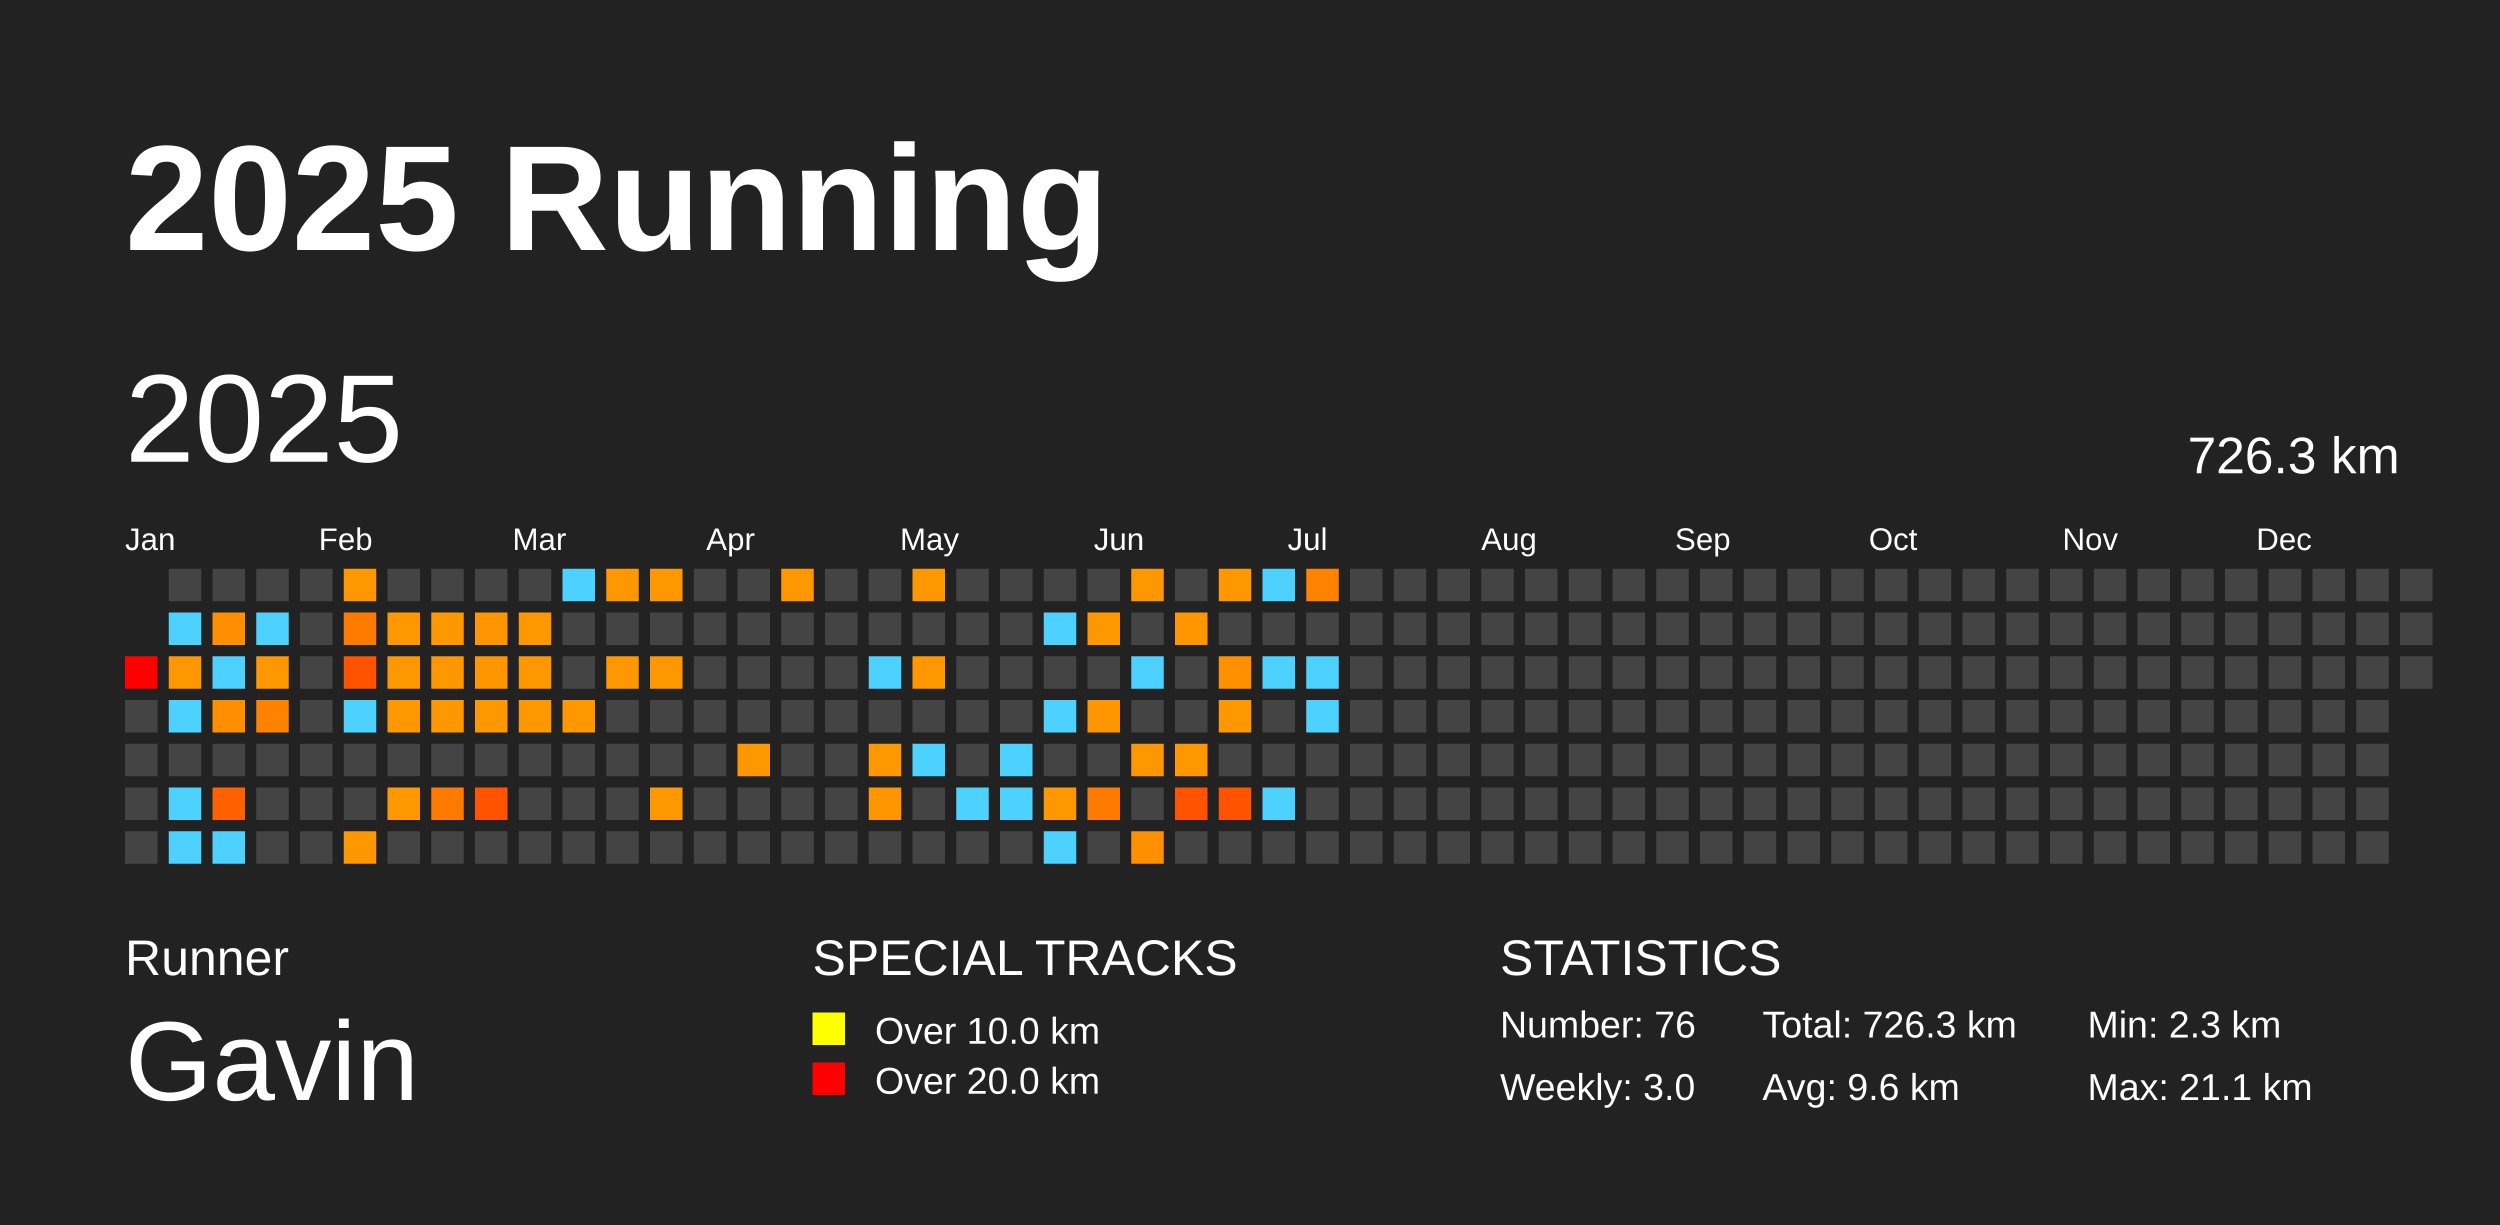
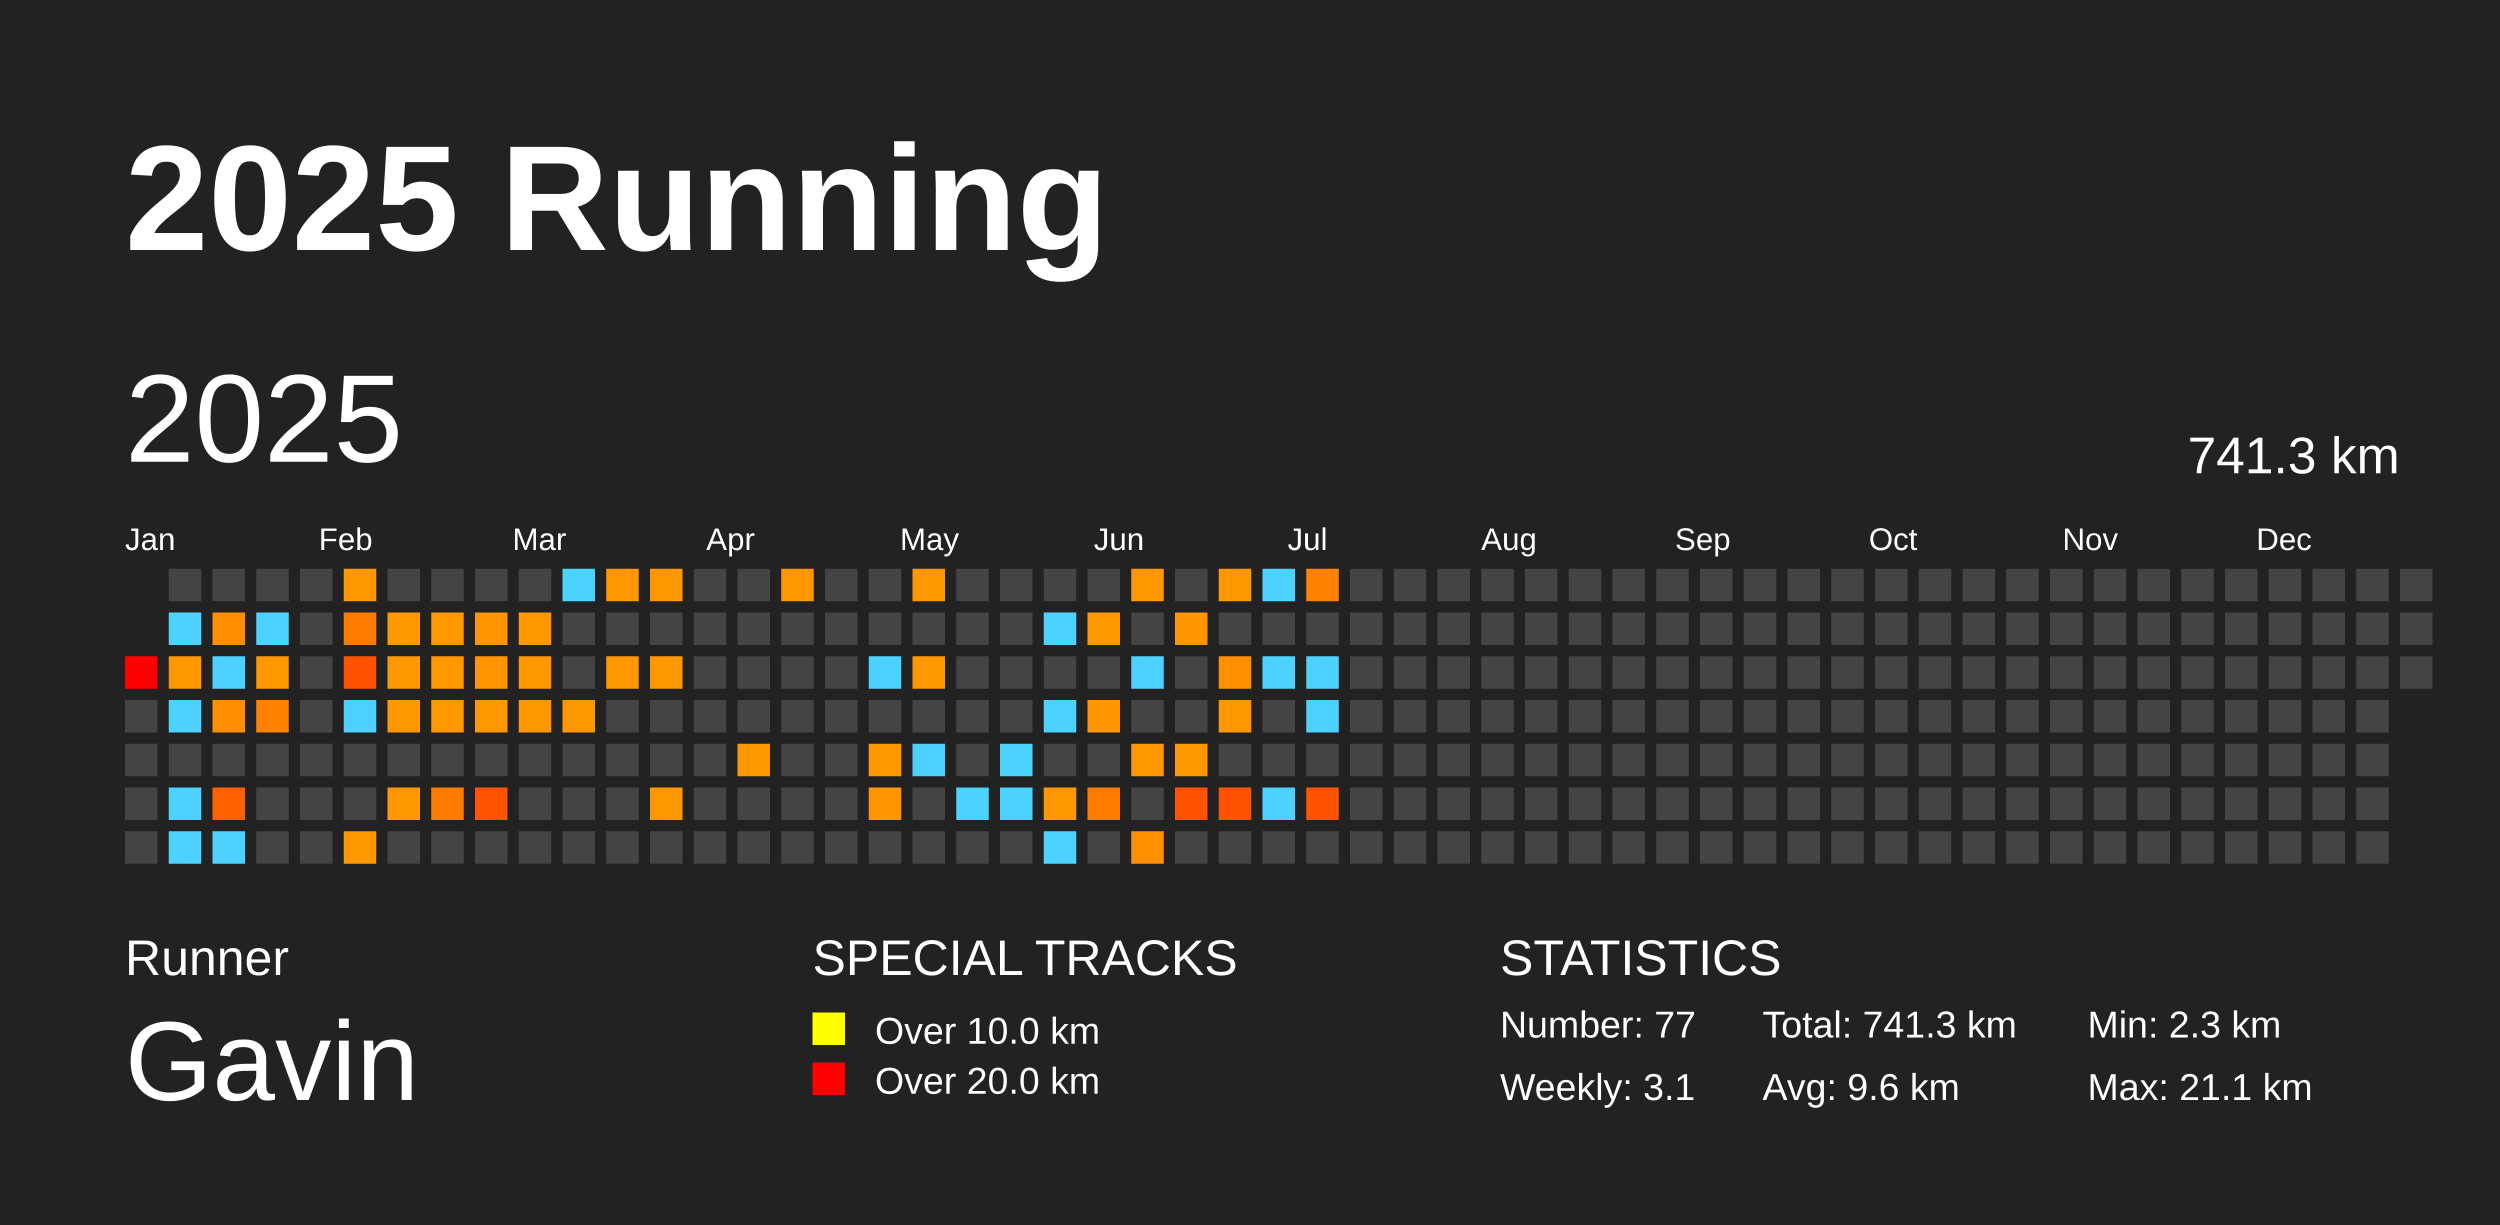
<svg xmlns="http://www.w3.org/2000/svg" baseProfile="full" height="98mm" version="1.1" viewBox="0,0,200,98" width="200mm">
  <defs />
  <rect fill="#222222" height="98" width="200" x="0" y="0" />
  <text fill="#FFFFFF" style="font-size:12px; font-family:Arial; font-weight:bold;" x="10" y="20">2025 Running</text>
  <text fill="#FFFFFF" style="font-size:4px; font-family:Arial" x="10" y="78">Runner</text>
  <text fill="#FFFFFF" style="font-size:9px; font-family:Arial" x="10" y="88">Gavin</text>
  <text fill="#FFFFFF" style="font-size:4px; font-family:Arial" x="65" y="78">SPECIAL TRACKS</text>
  <rect fill="yellow" height="2.6" width="2.6" x="65" y="81" />
  <text fill="#FFFFFF" style="font-size:3px; font-family:Arial" x="70" y="83.5">Over 10.0 km</text>
  <rect fill="red" height="2.6" width="2.6" x="65" y="85" />
  <text fill="#FFFFFF" style="font-size:3px; font-family:Arial" x="70" y="87.5">Over 20.0 km</text>
  <text fill="#FFFFFF" style="font-size:4px; font-family:Arial" x="120" y="78">STATISTICS</text>
-   <text fill="#FFFFFF" style="font-size:3px; font-family:Arial" x="120" y="83">Number: 76</text>
-   <text fill="#FFFFFF" style="font-size:3px; font-family:Arial" x="120" y="88">Weekly: 3.0</text>
-   <text fill="#FFFFFF" style="font-size:3px; font-family:Arial" x="141" y="83">Total: 726.3 km</text>
+   <text fill="#FFFFFF" style="font-size:3px; font-family:Arial" x="120" y="83">Number: 77</text>
+   <text fill="#FFFFFF" style="font-size:3px; font-family:Arial" x="120" y="88">Weekly: 3.1</text>
+   <text fill="#FFFFFF" style="font-size:3px; font-family:Arial" x="141" y="83">Total: 741.3 km</text>
  <text fill="#FFFFFF" style="font-size:3px; font-family:Arial" x="141" y="88">Avg: 9.6 km</text>
  <text fill="#FFFFFF" style="font-size:3px; font-family:Arial" x="167" y="83">Min: 2.3 km</text>
  <text fill="#FFFFFF" style="font-size:3px; font-family:Arial" x="167" y="88">Max: 21.1 km</text>
  <text dominant-baseline="hanging" fill="#FFFFFF" style="font-size:10.0px; font-family:Arial;" x="10" y="30">2025</text>
-   <text dominant-baseline="hanging" fill="#FFFFFF" style="font-size:4.125px; font-family:Arial;" x="175" y="35">726.3 km</text>
+   <text dominant-baseline="hanging" fill="#FFFFFF" style="font-size:4.125px; font-family:Arial;" x="175" y="35">741.3 km</text>
  <text fill="#FFFFFF" style="font-size:2.5px; font-family:Arial" x="10.0" y="44">Jan</text>
  <text fill="#FFFFFF" style="font-size:2.5px; font-family:Arial" x="25.5" y="44">Feb</text>
  <text fill="#FFFFFF" style="font-size:2.5px; font-family:Arial" x="41.0" y="44">Mar</text>
  <text fill="#FFFFFF" style="font-size:2.5px; font-family:Arial" x="56.5" y="44">Apr</text>
  <text fill="#FFFFFF" style="font-size:2.5px; font-family:Arial" x="72.0" y="44">May</text>
  <text fill="#FFFFFF" style="font-size:2.5px; font-family:Arial" x="87.5" y="44">Jun</text>
  <text fill="#FFFFFF" style="font-size:2.5px; font-family:Arial" x="103.0" y="44">Jul</text>
  <text fill="#FFFFFF" style="font-size:2.5px; font-family:Arial" x="118.5" y="44">Aug</text>
  <text fill="#FFFFFF" style="font-size:2.5px; font-family:Arial" x="134.0" y="44">Sep</text>
  <text fill="#FFFFFF" style="font-size:2.5px; font-family:Arial" x="149.5" y="44">Oct</text>
  <text fill="#FFFFFF" style="font-size:2.5px; font-family:Arial" x="165.0" y="44">Nov</text>
  <text fill="#FFFFFF" style="font-size:2.5px; font-family:Arial" x="180.5" y="44">Dec</text>
  <rect fill="red" height="2.6" width="2.6" x="10.0" y="52.5" />
  <rect fill="#444444" height="2.6" width="2.6" x="10.0" y="56.0" />
  <rect fill="#444444" height="2.6" width="2.6" x="10.0" y="59.5" />
  <rect fill="#444444" height="2.6" width="2.6" x="10.0" y="63.0" />
  <rect fill="#444444" height="2.6" width="2.6" x="10.0" y="66.5" />
  <rect fill="#444444" height="2.6" width="2.6" x="13.5" y="45.5" />
  <rect fill="#4dd2ff" height="2.6" width="2.6" x="13.5" y="49.0" />
  <rect fill="#ff9700" height="2.6" width="2.6" x="13.5" y="52.5" />
  <rect fill="#4dd2ff" height="2.6" width="2.6" x="13.5" y="56.0" />
  <rect fill="#444444" height="2.6" width="2.6" x="13.5" y="59.5" />
  <rect fill="#4dd2ff" height="2.6" width="2.6" x="13.5" y="63.0" />
  <rect fill="#4dd2ff" height="2.6" width="2.6" x="13.5" y="66.5" />
  <rect fill="#444444" height="2.6" width="2.6" x="17.0" y="45.5" />
  <rect fill="#ff8e00" height="2.6" width="2.6" x="17.0" y="49.0" />
  <rect fill="#4dd2ff" height="2.6" width="2.6" x="17.0" y="52.5" />
  <rect fill="#ff8f00" height="2.6" width="2.6" x="17.0" y="56.0" />
  <rect fill="#444444" height="2.6" width="2.6" x="17.0" y="59.5" />
  <rect fill="#ff6000" height="2.6" width="2.6" x="17.0" y="63.0" />
  <rect fill="#4dd2ff" height="2.6" width="2.6" x="17.0" y="66.5" />
  <rect fill="#444444" height="2.6" width="2.6" x="20.5" y="45.5" />
  <rect fill="#4dd2ff" height="2.6" width="2.6" x="20.5" y="49.0" />
  <rect fill="#ff9700" height="2.6" width="2.6" x="20.5" y="52.5" />
  <rect fill="#ff8200" height="2.6" width="2.6" x="20.5" y="56.0" />
  <rect fill="#444444" height="2.6" width="2.6" x="20.5" y="59.5" />
  <rect fill="#444444" height="2.6" width="2.6" x="20.5" y="63.0" />
  <rect fill="#444444" height="2.6" width="2.6" x="20.5" y="66.5" />
  <rect fill="#444444" height="2.6" width="2.6" x="24.0" y="45.5" />
  <rect fill="#444444" height="2.6" width="2.6" x="24.0" y="49.0" />
  <rect fill="#444444" height="2.6" width="2.6" x="24.0" y="52.5" />
  <rect fill="#444444" height="2.6" width="2.6" x="24.0" y="56.0" />
  <rect fill="#444444" height="2.6" width="2.6" x="24.0" y="59.5" />
  <rect fill="#444444" height="2.6" width="2.6" x="24.0" y="63.0" />
  <rect fill="#444444" height="2.6" width="2.6" x="24.0" y="66.5" />
  <rect fill="#ff9700" height="2.6" width="2.6" x="27.5" y="45.5" />
  <rect fill="#ff7b00" height="2.6" width="2.6" x="27.5" y="49.0" />
  <rect fill="#ff5300" height="2.6" width="2.6" x="27.5" y="52.5" />
  <rect fill="#4dd2ff" height="2.6" width="2.6" x="27.5" y="56.0" />
  <rect fill="#444444" height="2.6" width="2.6" x="27.5" y="59.5" />
  <rect fill="#444444" height="2.6" width="2.6" x="27.5" y="63.0" />
  <rect fill="#ff9700" height="2.6" width="2.6" x="27.5" y="66.5" />
  <rect fill="#444444" height="2.6" width="2.6" x="31.0" y="45.5" />
  <rect fill="#ff9700" height="2.6" width="2.6" x="31.0" y="49.0" />
  <rect fill="#ff9700" height="2.6" width="2.6" x="31.0" y="52.5" />
  <rect fill="#ff9700" height="2.6" width="2.6" x="31.0" y="56.0" />
  <rect fill="#444444" height="2.6" width="2.6" x="31.0" y="59.5" />
  <rect fill="#ff9700" height="2.6" width="2.6" x="31.0" y="63.0" />
  <rect fill="#444444" height="2.6" width="2.6" x="31.0" y="66.5" />
  <rect fill="#444444" height="2.6" width="2.6" x="34.5" y="45.5" />
  <rect fill="#ff9700" height="2.6" width="2.6" x="34.5" y="49.0" />
  <rect fill="#ff9700" height="2.6" width="2.6" x="34.5" y="52.5" />
  <rect fill="#ff9700" height="2.6" width="2.6" x="34.5" y="56.0" />
  <rect fill="#444444" height="2.6" width="2.6" x="34.5" y="59.5" />
  <rect fill="#ff7b00" height="2.6" width="2.6" x="34.5" y="63.0" />
  <rect fill="#444444" height="2.6" width="2.6" x="34.5" y="66.5" />
  <rect fill="#444444" height="2.6" width="2.6" x="38.0" y="45.5" />
  <rect fill="#ff9600" height="2.6" width="2.6" x="38.0" y="49.0" />
  <rect fill="#ff9600" height="2.6" width="2.6" x="38.0" y="52.5" />
  <rect fill="#ff9700" height="2.6" width="2.6" x="38.0" y="56.0" />
  <rect fill="#444444" height="2.6" width="2.6" x="38.0" y="59.5" />
  <rect fill="#ff5300" height="2.6" width="2.6" x="38.0" y="63.0" />
  <rect fill="#444444" height="2.6" width="2.6" x="38.0" y="66.5" />
  <rect fill="#444444" height="2.6" width="2.6" x="41.5" y="45.5" />
  <rect fill="#ff9700" height="2.6" width="2.6" x="41.5" y="49.0" />
  <rect fill="#ff9700" height="2.6" width="2.6" x="41.5" y="52.5" />
  <rect fill="#ff9700" height="2.6" width="2.6" x="41.5" y="56.0" />
  <rect fill="#444444" height="2.6" width="2.6" x="41.5" y="59.5" />
  <rect fill="#444444" height="2.6" width="2.6" x="41.5" y="63.0" />
  <rect fill="#444444" height="2.6" width="2.6" x="41.5" y="66.5" />
  <rect fill="#4dd2ff" height="2.6" width="2.6" x="45.0" y="45.5" />
  <rect fill="#444444" height="2.6" width="2.6" x="45.0" y="49.0" />
  <rect fill="#444444" height="2.6" width="2.6" x="45.0" y="52.5" />
  <rect fill="#ff9700" height="2.6" width="2.6" x="45.0" y="56.0" />
  <rect fill="#444444" height="2.6" width="2.6" x="45.0" y="59.5" />
  <rect fill="#444444" height="2.6" width="2.6" x="45.0" y="63.0" />
  <rect fill="#444444" height="2.6" width="2.6" x="45.0" y="66.5" />
  <rect fill="#ff9700" height="2.6" width="2.6" x="48.5" y="45.5" />
  <rect fill="#444444" height="2.6" width="2.6" x="48.5" y="49.0" />
  <rect fill="#ff9700" height="2.6" width="2.6" x="48.5" y="52.5" />
  <rect fill="#444444" height="2.6" width="2.6" x="48.5" y="56.0" />
  <rect fill="#444444" height="2.6" width="2.6" x="48.5" y="59.5" />
  <rect fill="#444444" height="2.6" width="2.6" x="48.5" y="63.0" />
  <rect fill="#444444" height="2.6" width="2.6" x="48.5" y="66.5" />
  <rect fill="#ff9700" height="2.6" width="2.6" x="52.0" y="45.5" />
  <rect fill="#444444" height="2.6" width="2.6" x="52.0" y="49.0" />
  <rect fill="#ff9700" height="2.6" width="2.6" x="52.0" y="52.5" />
  <rect fill="#444444" height="2.6" width="2.6" x="52.0" y="56.0" />
  <rect fill="#444444" height="2.6" width="2.6" x="52.0" y="59.5" />
  <rect fill="#ff9700" height="2.6" width="2.6" x="52.0" y="63.0" />
  <rect fill="#444444" height="2.6" width="2.6" x="52.0" y="66.5" />
  <rect fill="#444444" height="2.6" width="2.6" x="55.5" y="45.5" />
  <rect fill="#444444" height="2.6" width="2.6" x="55.5" y="49.0" />
  <rect fill="#444444" height="2.6" width="2.6" x="55.5" y="52.5" />
  <rect fill="#444444" height="2.6" width="2.6" x="55.5" y="56.0" />
  <rect fill="#444444" height="2.6" width="2.6" x="55.5" y="59.5" />
  <rect fill="#444444" height="2.6" width="2.6" x="55.5" y="63.0" />
  <rect fill="#444444" height="2.6" width="2.6" x="55.5" y="66.5" />
  <rect fill="#444444" height="2.6" width="2.6" x="59.0" y="45.5" />
  <rect fill="#444444" height="2.6" width="2.6" x="59.0" y="49.0" />
  <rect fill="#444444" height="2.6" width="2.6" x="59.0" y="52.5" />
  <rect fill="#444444" height="2.6" width="2.6" x="59.0" y="56.0" />
  <rect fill="#ff9700" height="2.6" width="2.6" x="59.0" y="59.5" />
  <rect fill="#444444" height="2.6" width="2.6" x="59.0" y="63.0" />
  <rect fill="#444444" height="2.6" width="2.6" x="59.0" y="66.5" />
  <rect fill="#ff9700" height="2.6" width="2.6" x="62.5" y="45.5" />
  <rect fill="#444444" height="2.6" width="2.6" x="62.5" y="49.0" />
  <rect fill="#444444" height="2.6" width="2.6" x="62.5" y="52.5" />
  <rect fill="#444444" height="2.6" width="2.6" x="62.5" y="56.0" />
  <rect fill="#444444" height="2.6" width="2.6" x="62.5" y="59.5" />
  <rect fill="#444444" height="2.6" width="2.6" x="62.5" y="63.0" />
  <rect fill="#444444" height="2.6" width="2.6" x="62.5" y="66.5" />
  <rect fill="#444444" height="2.6" width="2.6" x="66.0" y="45.5" />
  <rect fill="#444444" height="2.6" width="2.6" x="66.0" y="49.0" />
  <rect fill="#444444" height="2.6" width="2.6" x="66.0" y="52.5" />
  <rect fill="#444444" height="2.6" width="2.6" x="66.0" y="56.0" />
  <rect fill="#444444" height="2.6" width="2.6" x="66.0" y="59.5" />
  <rect fill="#444444" height="2.6" width="2.6" x="66.0" y="63.0" />
  <rect fill="#444444" height="2.6" width="2.6" x="66.0" y="66.5" />
  <rect fill="#444444" height="2.6" width="2.6" x="69.5" y="45.5" />
  <rect fill="#444444" height="2.6" width="2.6" x="69.5" y="49.0" />
  <rect fill="#4dd2ff" height="2.6" width="2.6" x="69.5" y="52.5" />
  <rect fill="#444444" height="2.6" width="2.6" x="69.5" y="56.0" />
  <rect fill="#ff9700" height="2.6" width="2.6" x="69.5" y="59.5" />
  <rect fill="#ff9600" height="2.6" width="2.6" x="69.5" y="63.0" />
  <rect fill="#444444" height="2.6" width="2.6" x="69.5" y="66.5" />
  <rect fill="#ff9700" height="2.6" width="2.6" x="73.0" y="45.5" />
  <rect fill="#444444" height="2.6" width="2.6" x="73.0" y="49.0" />
  <rect fill="#ff9700" height="2.6" width="2.6" x="73.0" y="52.5" />
  <rect fill="#444444" height="2.6" width="2.6" x="73.0" y="56.0" />
  <rect fill="#4dd2ff" height="2.6" width="2.6" x="73.0" y="59.5" />
  <rect fill="#444444" height="2.6" width="2.6" x="73.0" y="63.0" />
  <rect fill="#444444" height="2.6" width="2.6" x="73.0" y="66.5" />
  <rect fill="#444444" height="2.6" width="2.6" x="76.5" y="45.5" />
  <rect fill="#444444" height="2.6" width="2.6" x="76.5" y="49.0" />
  <rect fill="#444444" height="2.6" width="2.6" x="76.5" y="52.5" />
  <rect fill="#444444" height="2.6" width="2.6" x="76.5" y="56.0" />
  <rect fill="#444444" height="2.6" width="2.6" x="76.5" y="59.5" />
  <rect fill="#4dd2ff" height="2.6" width="2.6" x="76.5" y="63.0" />
  <rect fill="#444444" height="2.6" width="2.6" x="76.5" y="66.5" />
  <rect fill="#444444" height="2.6" width="2.6" x="80.0" y="45.5" />
  <rect fill="#444444" height="2.6" width="2.6" x="80.0" y="49.0" />
  <rect fill="#444444" height="2.6" width="2.6" x="80.0" y="52.5" />
  <rect fill="#444444" height="2.6" width="2.6" x="80.0" y="56.0" />
  <rect fill="#4dd2ff" height="2.6" width="2.6" x="80.0" y="59.5" />
  <rect fill="#4dd2ff" height="2.6" width="2.6" x="80.0" y="63.0" />
  <rect fill="#444444" height="2.6" width="2.6" x="80.0" y="66.5" />
  <rect fill="#444444" height="2.6" width="2.6" x="83.5" y="45.5" />
  <rect fill="#4dd2ff" height="2.6" width="2.6" x="83.5" y="49.0" />
  <rect fill="#444444" height="2.6" width="2.6" x="83.5" y="52.5" />
  <rect fill="#4dd2ff" height="2.6" width="2.6" x="83.5" y="56.0" />
  <rect fill="#444444" height="2.6" width="2.6" x="83.5" y="59.5" />
  <rect fill="#ff9700" height="2.6" width="2.6" x="83.5" y="63.0" />
  <rect fill="#4dd2ff" height="2.6" width="2.6" x="83.5" y="66.5" />
  <rect fill="#444444" height="2.6" width="2.6" x="87.0" y="45.5" />
  <rect fill="#ff9700" height="2.6" width="2.6" x="87.0" y="49.0" />
  <rect fill="#444444" height="2.6" width="2.6" x="87.0" y="52.5" />
  <rect fill="#ff9600" height="2.6" width="2.6" x="87.0" y="56.0" />
  <rect fill="#444444" height="2.6" width="2.6" x="87.0" y="59.5" />
  <rect fill="#ff7b00" height="2.6" width="2.6" x="87.0" y="63.0" />
  <rect fill="#444444" height="2.6" width="2.6" x="87.0" y="66.5" />
  <rect fill="#ff9700" height="2.6" width="2.6" x="90.5" y="45.5" />
  <rect fill="#444444" height="2.6" width="2.6" x="90.5" y="49.0" />
  <rect fill="#4dd2ff" height="2.6" width="2.6" x="90.5" y="52.5" />
  <rect fill="#444444" height="2.6" width="2.6" x="90.5" y="56.0" />
  <rect fill="#ff9700" height="2.6" width="2.6" x="90.5" y="59.5" />
  <rect fill="#444444" height="2.6" width="2.6" x="90.5" y="63.0" />
  <rect fill="#ff9000" height="2.6" width="2.6" x="90.5" y="66.5" />
  <rect fill="#444444" height="2.6" width="2.6" x="94.0" y="45.5" />
  <rect fill="#ff9600" height="2.6" width="2.6" x="94.0" y="49.0" />
  <rect fill="#444444" height="2.6" width="2.6" x="94.0" y="52.5" />
  <rect fill="#444444" height="2.6" width="2.6" x="94.0" y="56.0" />
  <rect fill="#ff9700" height="2.6" width="2.6" x="94.0" y="59.5" />
  <rect fill="#ff5300" height="2.6" width="2.6" x="94.0" y="63.0" />
  <rect fill="#444444" height="2.6" width="2.6" x="94.0" y="66.5" />
  <rect fill="#ff9700" height="2.6" width="2.6" x="97.5" y="45.5" />
  <rect fill="#444444" height="2.6" width="2.6" x="97.5" y="49.0" />
  <rect fill="#ff9000" height="2.6" width="2.6" x="97.5" y="52.5" />
  <rect fill="#ff9700" height="2.6" width="2.6" x="97.5" y="56.0" />
  <rect fill="#444444" height="2.6" width="2.6" x="97.5" y="59.5" />
  <rect fill="#ff5300" height="2.6" width="2.6" x="97.5" y="63.0" />
  <rect fill="#444444" height="2.6" width="2.6" x="97.5" y="66.5" />
  <rect fill="#4dd2ff" height="2.6" width="2.6" x="101.0" y="45.5" />
  <rect fill="#444444" height="2.6" width="2.6" x="101.0" y="49.0" />
  <rect fill="#4dd2ff" height="2.6" width="2.6" x="101.0" y="52.5" />
  <rect fill="#444444" height="2.6" width="2.6" x="101.0" y="56.0" />
  <rect fill="#444444" height="2.6" width="2.6" x="101.0" y="59.5" />
  <rect fill="#4dd2ff" height="2.6" width="2.6" x="101.0" y="63.0" />
  <rect fill="#444444" height="2.6" width="2.6" x="101.0" y="66.5" />
  <rect fill="#ff8300" height="2.6" width="2.6" x="104.5" y="45.5" />
  <rect fill="#444444" height="2.6" width="2.6" x="104.5" y="49.0" />
  <rect fill="#4dd2ff" height="2.6" width="2.6" x="104.5" y="52.5" />
  <rect fill="#4dd2ff" height="2.6" width="2.6" x="104.5" y="56.0" />
  <rect fill="#444444" height="2.6" width="2.6" x="104.5" y="59.5" />
-   <rect fill="#444444" height="2.6" width="2.6" x="104.5" y="63.0" />
+   <rect fill="#ff5300" height="2.6" width="2.6" x="104.5" y="63.0" />
  <rect fill="#444444" height="2.6" width="2.6" x="104.5" y="66.5" />
  <rect fill="#444444" height="2.6" width="2.6" x="108.0" y="45.5" />
  <rect fill="#444444" height="2.6" width="2.6" x="108.0" y="49.0" />
  <rect fill="#444444" height="2.6" width="2.6" x="108.0" y="52.5" />
  <rect fill="#444444" height="2.6" width="2.6" x="108.0" y="56.0" />
  <rect fill="#444444" height="2.6" width="2.6" x="108.0" y="59.5" />
  <rect fill="#444444" height="2.6" width="2.6" x="108.0" y="63.0" />
  <rect fill="#444444" height="2.6" width="2.6" x="108.0" y="66.5" />
  <rect fill="#444444" height="2.6" width="2.6" x="111.5" y="45.5" />
  <rect fill="#444444" height="2.6" width="2.6" x="111.5" y="49.0" />
  <rect fill="#444444" height="2.6" width="2.6" x="111.5" y="52.5" />
  <rect fill="#444444" height="2.6" width="2.6" x="111.5" y="56.0" />
  <rect fill="#444444" height="2.6" width="2.6" x="111.5" y="59.5" />
  <rect fill="#444444" height="2.6" width="2.6" x="111.5" y="63.0" />
  <rect fill="#444444" height="2.6" width="2.6" x="111.5" y="66.5" />
  <rect fill="#444444" height="2.6" width="2.6" x="115.0" y="45.5" />
  <rect fill="#444444" height="2.6" width="2.6" x="115.0" y="49.0" />
  <rect fill="#444444" height="2.6" width="2.6" x="115.0" y="52.5" />
  <rect fill="#444444" height="2.6" width="2.6" x="115.0" y="56.0" />
  <rect fill="#444444" height="2.6" width="2.6" x="115.0" y="59.5" />
  <rect fill="#444444" height="2.6" width="2.6" x="115.0" y="63.0" />
  <rect fill="#444444" height="2.6" width="2.6" x="115.0" y="66.5" />
  <rect fill="#444444" height="2.6" width="2.6" x="118.5" y="45.5" />
  <rect fill="#444444" height="2.6" width="2.6" x="118.5" y="49.0" />
  <rect fill="#444444" height="2.6" width="2.6" x="118.5" y="52.5" />
  <rect fill="#444444" height="2.6" width="2.6" x="118.5" y="56.0" />
  <rect fill="#444444" height="2.6" width="2.6" x="118.5" y="59.5" />
  <rect fill="#444444" height="2.6" width="2.6" x="118.5" y="63.0" />
  <rect fill="#444444" height="2.6" width="2.6" x="118.5" y="66.5" />
  <rect fill="#444444" height="2.6" width="2.6" x="122.0" y="45.5" />
  <rect fill="#444444" height="2.6" width="2.6" x="122.0" y="49.0" />
  <rect fill="#444444" height="2.6" width="2.6" x="122.0" y="52.5" />
  <rect fill="#444444" height="2.6" width="2.6" x="122.0" y="56.0" />
  <rect fill="#444444" height="2.6" width="2.6" x="122.0" y="59.5" />
  <rect fill="#444444" height="2.6" width="2.6" x="122.0" y="63.0" />
  <rect fill="#444444" height="2.6" width="2.6" x="122.0" y="66.5" />
  <rect fill="#444444" height="2.6" width="2.6" x="125.5" y="45.5" />
  <rect fill="#444444" height="2.6" width="2.6" x="125.5" y="49.0" />
  <rect fill="#444444" height="2.6" width="2.6" x="125.5" y="52.5" />
  <rect fill="#444444" height="2.6" width="2.6" x="125.5" y="56.0" />
  <rect fill="#444444" height="2.6" width="2.6" x="125.5" y="59.5" />
  <rect fill="#444444" height="2.6" width="2.6" x="125.5" y="63.0" />
  <rect fill="#444444" height="2.6" width="2.6" x="125.5" y="66.5" />
  <rect fill="#444444" height="2.6" width="2.6" x="129.0" y="45.5" />
  <rect fill="#444444" height="2.6" width="2.6" x="129.0" y="49.0" />
  <rect fill="#444444" height="2.6" width="2.6" x="129.0" y="52.5" />
  <rect fill="#444444" height="2.6" width="2.6" x="129.0" y="56.0" />
  <rect fill="#444444" height="2.6" width="2.6" x="129.0" y="59.5" />
  <rect fill="#444444" height="2.6" width="2.6" x="129.0" y="63.0" />
  <rect fill="#444444" height="2.6" width="2.6" x="129.0" y="66.5" />
  <rect fill="#444444" height="2.6" width="2.6" x="132.5" y="45.5" />
  <rect fill="#444444" height="2.6" width="2.6" x="132.5" y="49.0" />
  <rect fill="#444444" height="2.6" width="2.6" x="132.5" y="52.5" />
  <rect fill="#444444" height="2.6" width="2.6" x="132.5" y="56.0" />
  <rect fill="#444444" height="2.6" width="2.6" x="132.5" y="59.5" />
  <rect fill="#444444" height="2.6" width="2.6" x="132.5" y="63.0" />
  <rect fill="#444444" height="2.6" width="2.6" x="132.5" y="66.5" />
  <rect fill="#444444" height="2.6" width="2.6" x="136.0" y="45.5" />
  <rect fill="#444444" height="2.6" width="2.6" x="136.0" y="49.0" />
  <rect fill="#444444" height="2.6" width="2.6" x="136.0" y="52.5" />
  <rect fill="#444444" height="2.6" width="2.6" x="136.0" y="56.0" />
  <rect fill="#444444" height="2.6" width="2.6" x="136.0" y="59.5" />
  <rect fill="#444444" height="2.6" width="2.6" x="136.0" y="63.0" />
  <rect fill="#444444" height="2.6" width="2.6" x="136.0" y="66.5" />
  <rect fill="#444444" height="2.6" width="2.6" x="139.5" y="45.5" />
  <rect fill="#444444" height="2.6" width="2.6" x="139.5" y="49.0" />
  <rect fill="#444444" height="2.6" width="2.6" x="139.5" y="52.5" />
  <rect fill="#444444" height="2.6" width="2.6" x="139.5" y="56.0" />
  <rect fill="#444444" height="2.6" width="2.6" x="139.5" y="59.5" />
  <rect fill="#444444" height="2.6" width="2.6" x="139.5" y="63.0" />
  <rect fill="#444444" height="2.6" width="2.6" x="139.5" y="66.5" />
  <rect fill="#444444" height="2.6" width="2.6" x="143.0" y="45.5" />
  <rect fill="#444444" height="2.6" width="2.6" x="143.0" y="49.0" />
  <rect fill="#444444" height="2.6" width="2.6" x="143.0" y="52.5" />
  <rect fill="#444444" height="2.6" width="2.6" x="143.0" y="56.0" />
  <rect fill="#444444" height="2.6" width="2.6" x="143.0" y="59.5" />
  <rect fill="#444444" height="2.6" width="2.6" x="143.0" y="63.0" />
  <rect fill="#444444" height="2.6" width="2.6" x="143.0" y="66.5" />
  <rect fill="#444444" height="2.6" width="2.6" x="146.5" y="45.5" />
  <rect fill="#444444" height="2.6" width="2.6" x="146.5" y="49.0" />
  <rect fill="#444444" height="2.6" width="2.6" x="146.5" y="52.5" />
  <rect fill="#444444" height="2.6" width="2.6" x="146.5" y="56.0" />
  <rect fill="#444444" height="2.6" width="2.6" x="146.5" y="59.5" />
  <rect fill="#444444" height="2.6" width="2.6" x="146.5" y="63.0" />
  <rect fill="#444444" height="2.6" width="2.6" x="146.5" y="66.5" />
  <rect fill="#444444" height="2.6" width="2.6" x="150.0" y="45.5" />
  <rect fill="#444444" height="2.6" width="2.6" x="150.0" y="49.0" />
  <rect fill="#444444" height="2.6" width="2.6" x="150.0" y="52.5" />
  <rect fill="#444444" height="2.6" width="2.6" x="150.0" y="56.0" />
  <rect fill="#444444" height="2.6" width="2.6" x="150.0" y="59.5" />
  <rect fill="#444444" height="2.6" width="2.6" x="150.0" y="63.0" />
  <rect fill="#444444" height="2.6" width="2.6" x="150.0" y="66.5" />
  <rect fill="#444444" height="2.6" width="2.6" x="153.5" y="45.5" />
  <rect fill="#444444" height="2.6" width="2.6" x="153.5" y="49.0" />
  <rect fill="#444444" height="2.6" width="2.6" x="153.5" y="52.5" />
  <rect fill="#444444" height="2.6" width="2.6" x="153.5" y="56.0" />
  <rect fill="#444444" height="2.6" width="2.6" x="153.5" y="59.5" />
  <rect fill="#444444" height="2.6" width="2.6" x="153.5" y="63.0" />
  <rect fill="#444444" height="2.6" width="2.6" x="153.5" y="66.5" />
  <rect fill="#444444" height="2.6" width="2.6" x="157.0" y="45.5" />
  <rect fill="#444444" height="2.6" width="2.6" x="157.0" y="49.0" />
  <rect fill="#444444" height="2.6" width="2.6" x="157.0" y="52.5" />
  <rect fill="#444444" height="2.6" width="2.6" x="157.0" y="56.0" />
  <rect fill="#444444" height="2.6" width="2.6" x="157.0" y="59.5" />
  <rect fill="#444444" height="2.6" width="2.6" x="157.0" y="63.0" />
  <rect fill="#444444" height="2.6" width="2.6" x="157.0" y="66.5" />
  <rect fill="#444444" height="2.6" width="2.6" x="160.5" y="45.5" />
  <rect fill="#444444" height="2.6" width="2.6" x="160.5" y="49.0" />
  <rect fill="#444444" height="2.6" width="2.6" x="160.5" y="52.5" />
  <rect fill="#444444" height="2.6" width="2.6" x="160.5" y="56.0" />
  <rect fill="#444444" height="2.6" width="2.6" x="160.5" y="59.5" />
  <rect fill="#444444" height="2.6" width="2.6" x="160.5" y="63.0" />
  <rect fill="#444444" height="2.6" width="2.6" x="160.5" y="66.5" />
  <rect fill="#444444" height="2.6" width="2.6" x="164.0" y="45.5" />
  <rect fill="#444444" height="2.6" width="2.6" x="164.0" y="49.0" />
  <rect fill="#444444" height="2.6" width="2.6" x="164.0" y="52.5" />
  <rect fill="#444444" height="2.6" width="2.6" x="164.0" y="56.0" />
  <rect fill="#444444" height="2.6" width="2.6" x="164.0" y="59.5" />
  <rect fill="#444444" height="2.6" width="2.6" x="164.0" y="63.0" />
  <rect fill="#444444" height="2.6" width="2.6" x="164.0" y="66.5" />
  <rect fill="#444444" height="2.6" width="2.6" x="167.5" y="45.5" />
  <rect fill="#444444" height="2.6" width="2.6" x="167.5" y="49.0" />
  <rect fill="#444444" height="2.6" width="2.6" x="167.5" y="52.5" />
  <rect fill="#444444" height="2.6" width="2.6" x="167.5" y="56.0" />
  <rect fill="#444444" height="2.6" width="2.6" x="167.5" y="59.5" />
  <rect fill="#444444" height="2.6" width="2.6" x="167.5" y="63.0" />
  <rect fill="#444444" height="2.6" width="2.6" x="167.5" y="66.5" />
  <rect fill="#444444" height="2.6" width="2.6" x="171.0" y="45.5" />
  <rect fill="#444444" height="2.6" width="2.6" x="171.0" y="49.0" />
  <rect fill="#444444" height="2.6" width="2.6" x="171.0" y="52.5" />
  <rect fill="#444444" height="2.6" width="2.6" x="171.0" y="56.0" />
  <rect fill="#444444" height="2.6" width="2.6" x="171.0" y="59.5" />
  <rect fill="#444444" height="2.6" width="2.6" x="171.0" y="63.0" />
  <rect fill="#444444" height="2.6" width="2.6" x="171.0" y="66.5" />
  <rect fill="#444444" height="2.6" width="2.6" x="174.5" y="45.5" />
  <rect fill="#444444" height="2.6" width="2.6" x="174.5" y="49.0" />
  <rect fill="#444444" height="2.6" width="2.6" x="174.5" y="52.5" />
  <rect fill="#444444" height="2.6" width="2.6" x="174.5" y="56.0" />
  <rect fill="#444444" height="2.6" width="2.6" x="174.5" y="59.5" />
  <rect fill="#444444" height="2.6" width="2.6" x="174.5" y="63.0" />
  <rect fill="#444444" height="2.6" width="2.6" x="174.5" y="66.5" />
  <rect fill="#444444" height="2.6" width="2.6" x="178.0" y="45.5" />
  <rect fill="#444444" height="2.6" width="2.6" x="178.0" y="49.0" />
  <rect fill="#444444" height="2.6" width="2.6" x="178.0" y="52.5" />
  <rect fill="#444444" height="2.6" width="2.6" x="178.0" y="56.0" />
  <rect fill="#444444" height="2.6" width="2.6" x="178.0" y="59.5" />
  <rect fill="#444444" height="2.6" width="2.6" x="178.0" y="63.0" />
  <rect fill="#444444" height="2.6" width="2.6" x="178.0" y="66.5" />
  <rect fill="#444444" height="2.6" width="2.6" x="181.5" y="45.5" />
  <rect fill="#444444" height="2.6" width="2.6" x="181.5" y="49.0" />
  <rect fill="#444444" height="2.6" width="2.6" x="181.5" y="52.5" />
  <rect fill="#444444" height="2.6" width="2.6" x="181.5" y="56.0" />
  <rect fill="#444444" height="2.6" width="2.6" x="181.5" y="59.5" />
  <rect fill="#444444" height="2.6" width="2.6" x="181.5" y="63.0" />
  <rect fill="#444444" height="2.6" width="2.6" x="181.5" y="66.5" />
  <rect fill="#444444" height="2.6" width="2.6" x="185.0" y="45.5" />
  <rect fill="#444444" height="2.6" width="2.6" x="185.0" y="49.0" />
  <rect fill="#444444" height="2.6" width="2.6" x="185.0" y="52.5" />
  <rect fill="#444444" height="2.6" width="2.6" x="185.0" y="56.0" />
  <rect fill="#444444" height="2.6" width="2.6" x="185.0" y="59.5" />
  <rect fill="#444444" height="2.6" width="2.6" x="185.0" y="63.0" />
  <rect fill="#444444" height="2.6" width="2.6" x="185.0" y="66.5" />
  <rect fill="#444444" height="2.6" width="2.6" x="188.5" y="45.5" />
  <rect fill="#444444" height="2.6" width="2.6" x="188.5" y="49.0" />
  <rect fill="#444444" height="2.6" width="2.6" x="188.5" y="52.5" />
  <rect fill="#444444" height="2.6" width="2.6" x="188.5" y="56.0" />
  <rect fill="#444444" height="2.6" width="2.6" x="188.5" y="59.5" />
  <rect fill="#444444" height="2.6" width="2.6" x="188.5" y="63.0" />
  <rect fill="#444444" height="2.6" width="2.6" x="188.5" y="66.5" />
  <rect fill="#444444" height="2.6" width="2.6" x="192.0" y="45.5" />
  <rect fill="#444444" height="2.6" width="2.6" x="192.0" y="49.0" />
  <rect fill="#444444" height="2.6" width="2.6" x="192.0" y="52.5" />
</svg>
